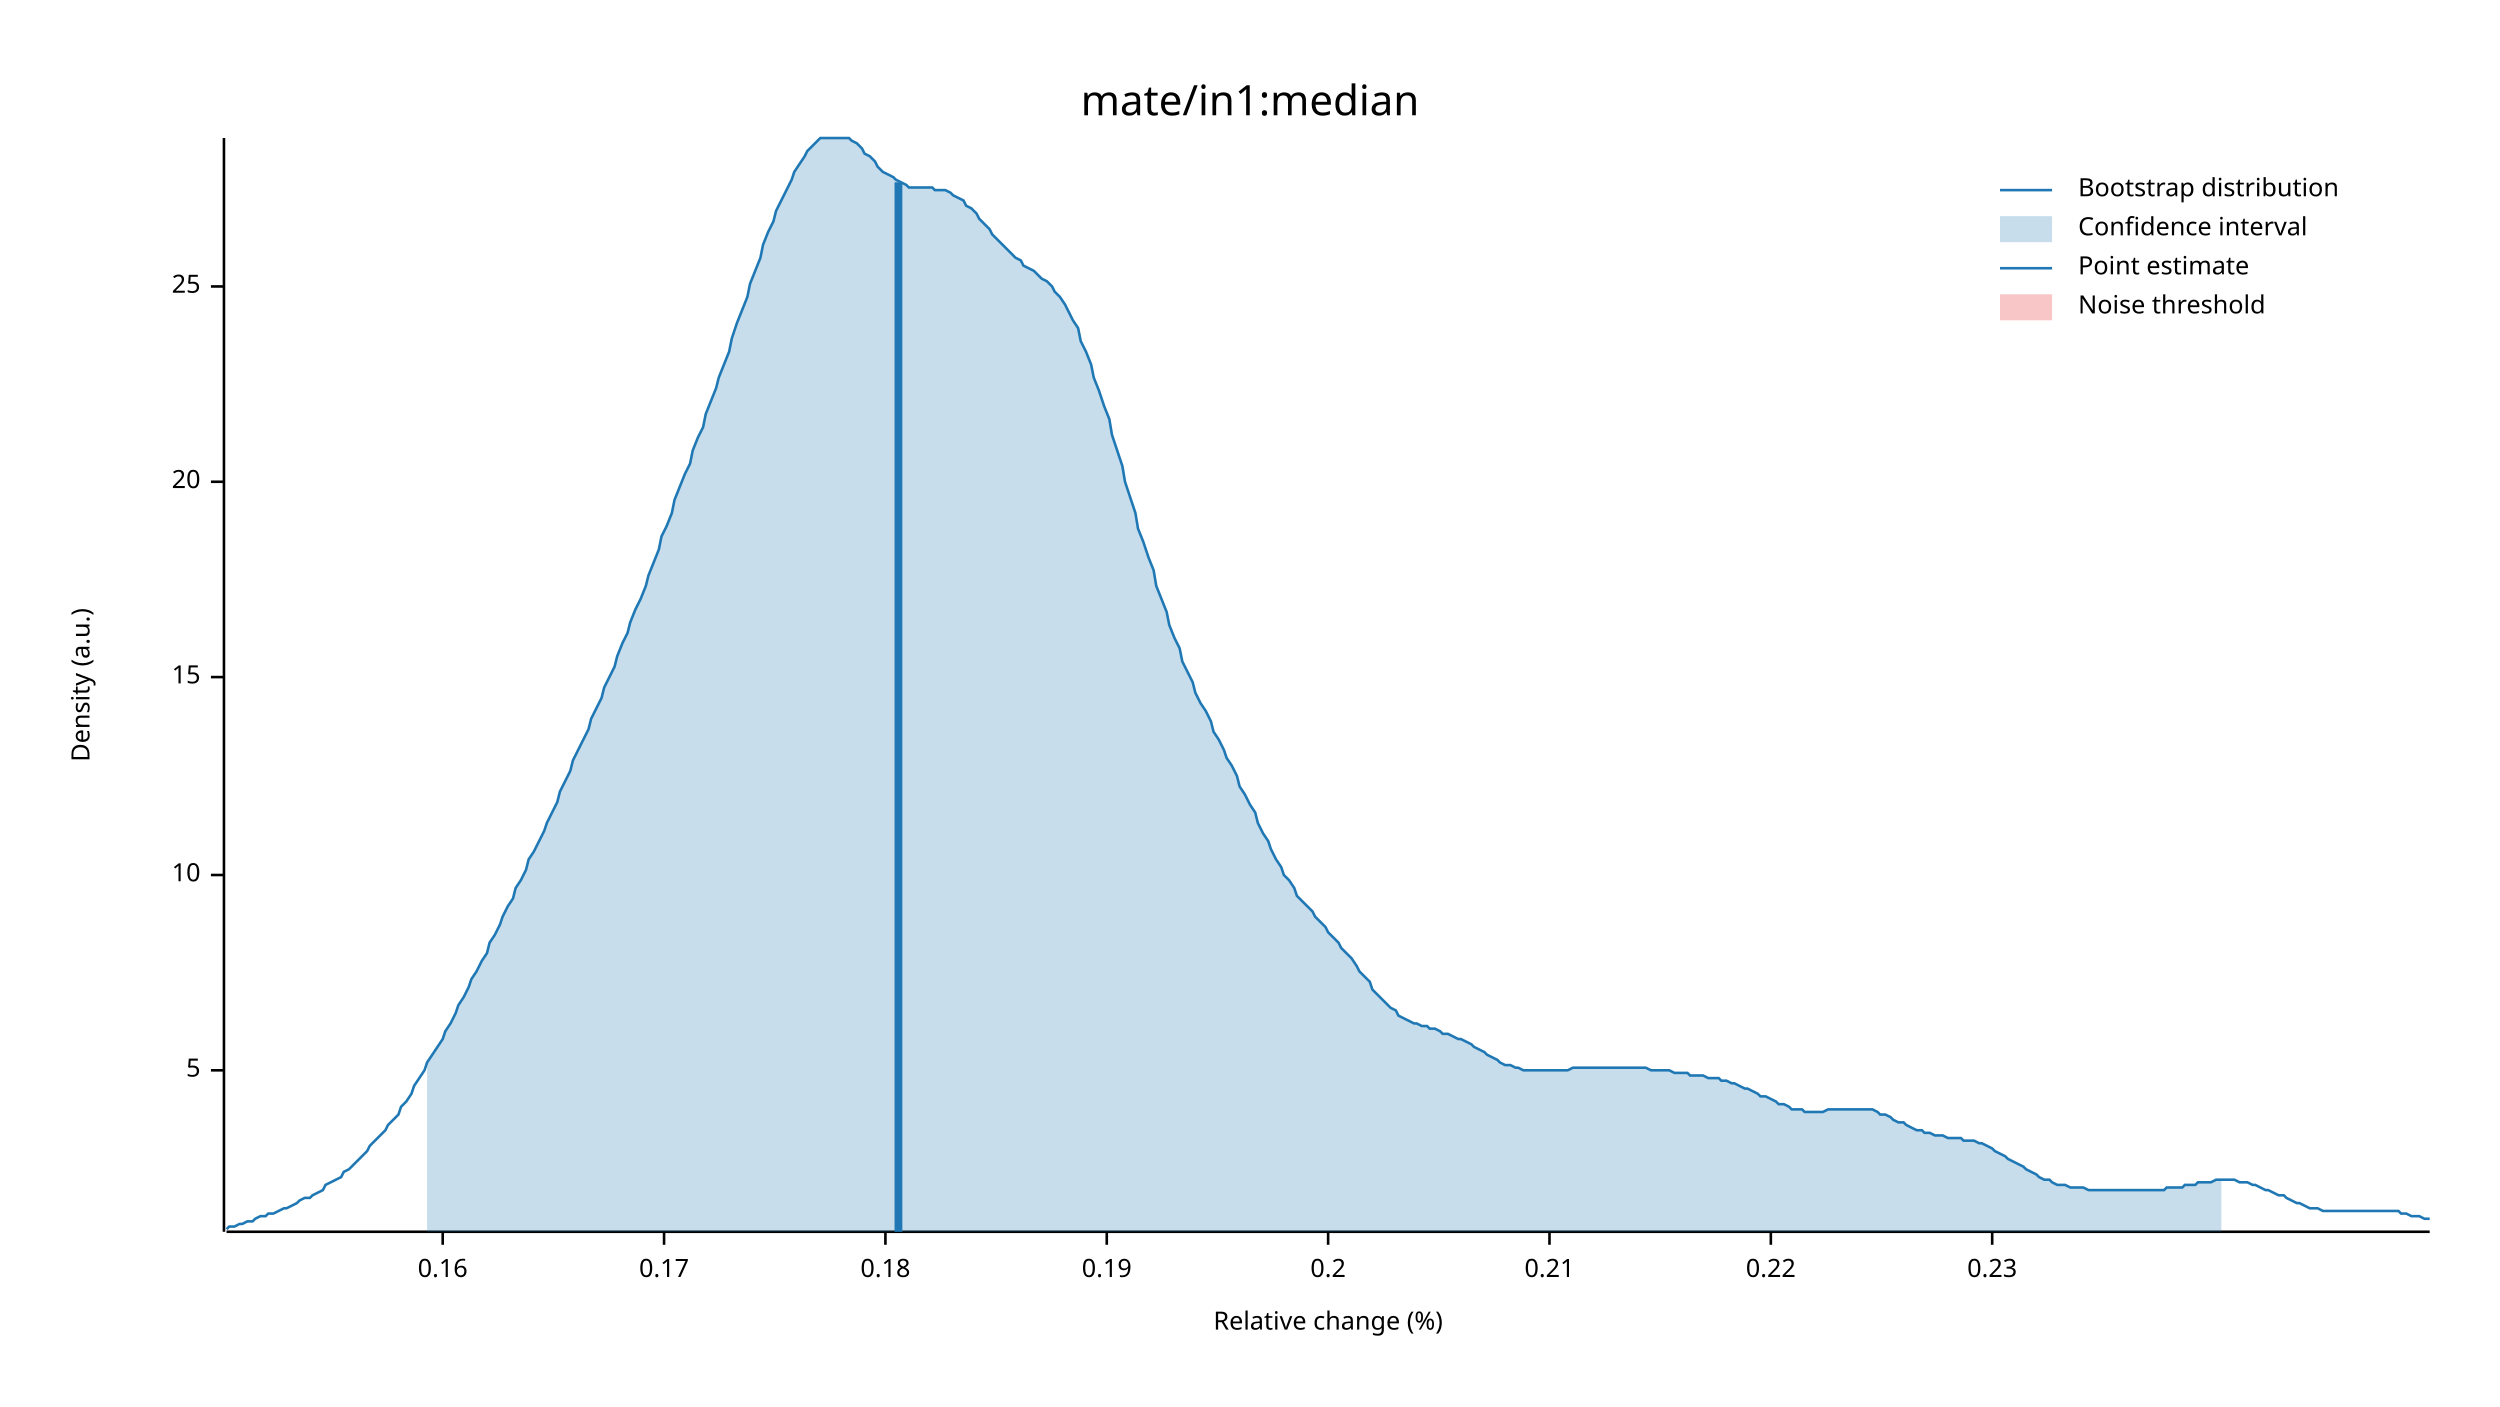
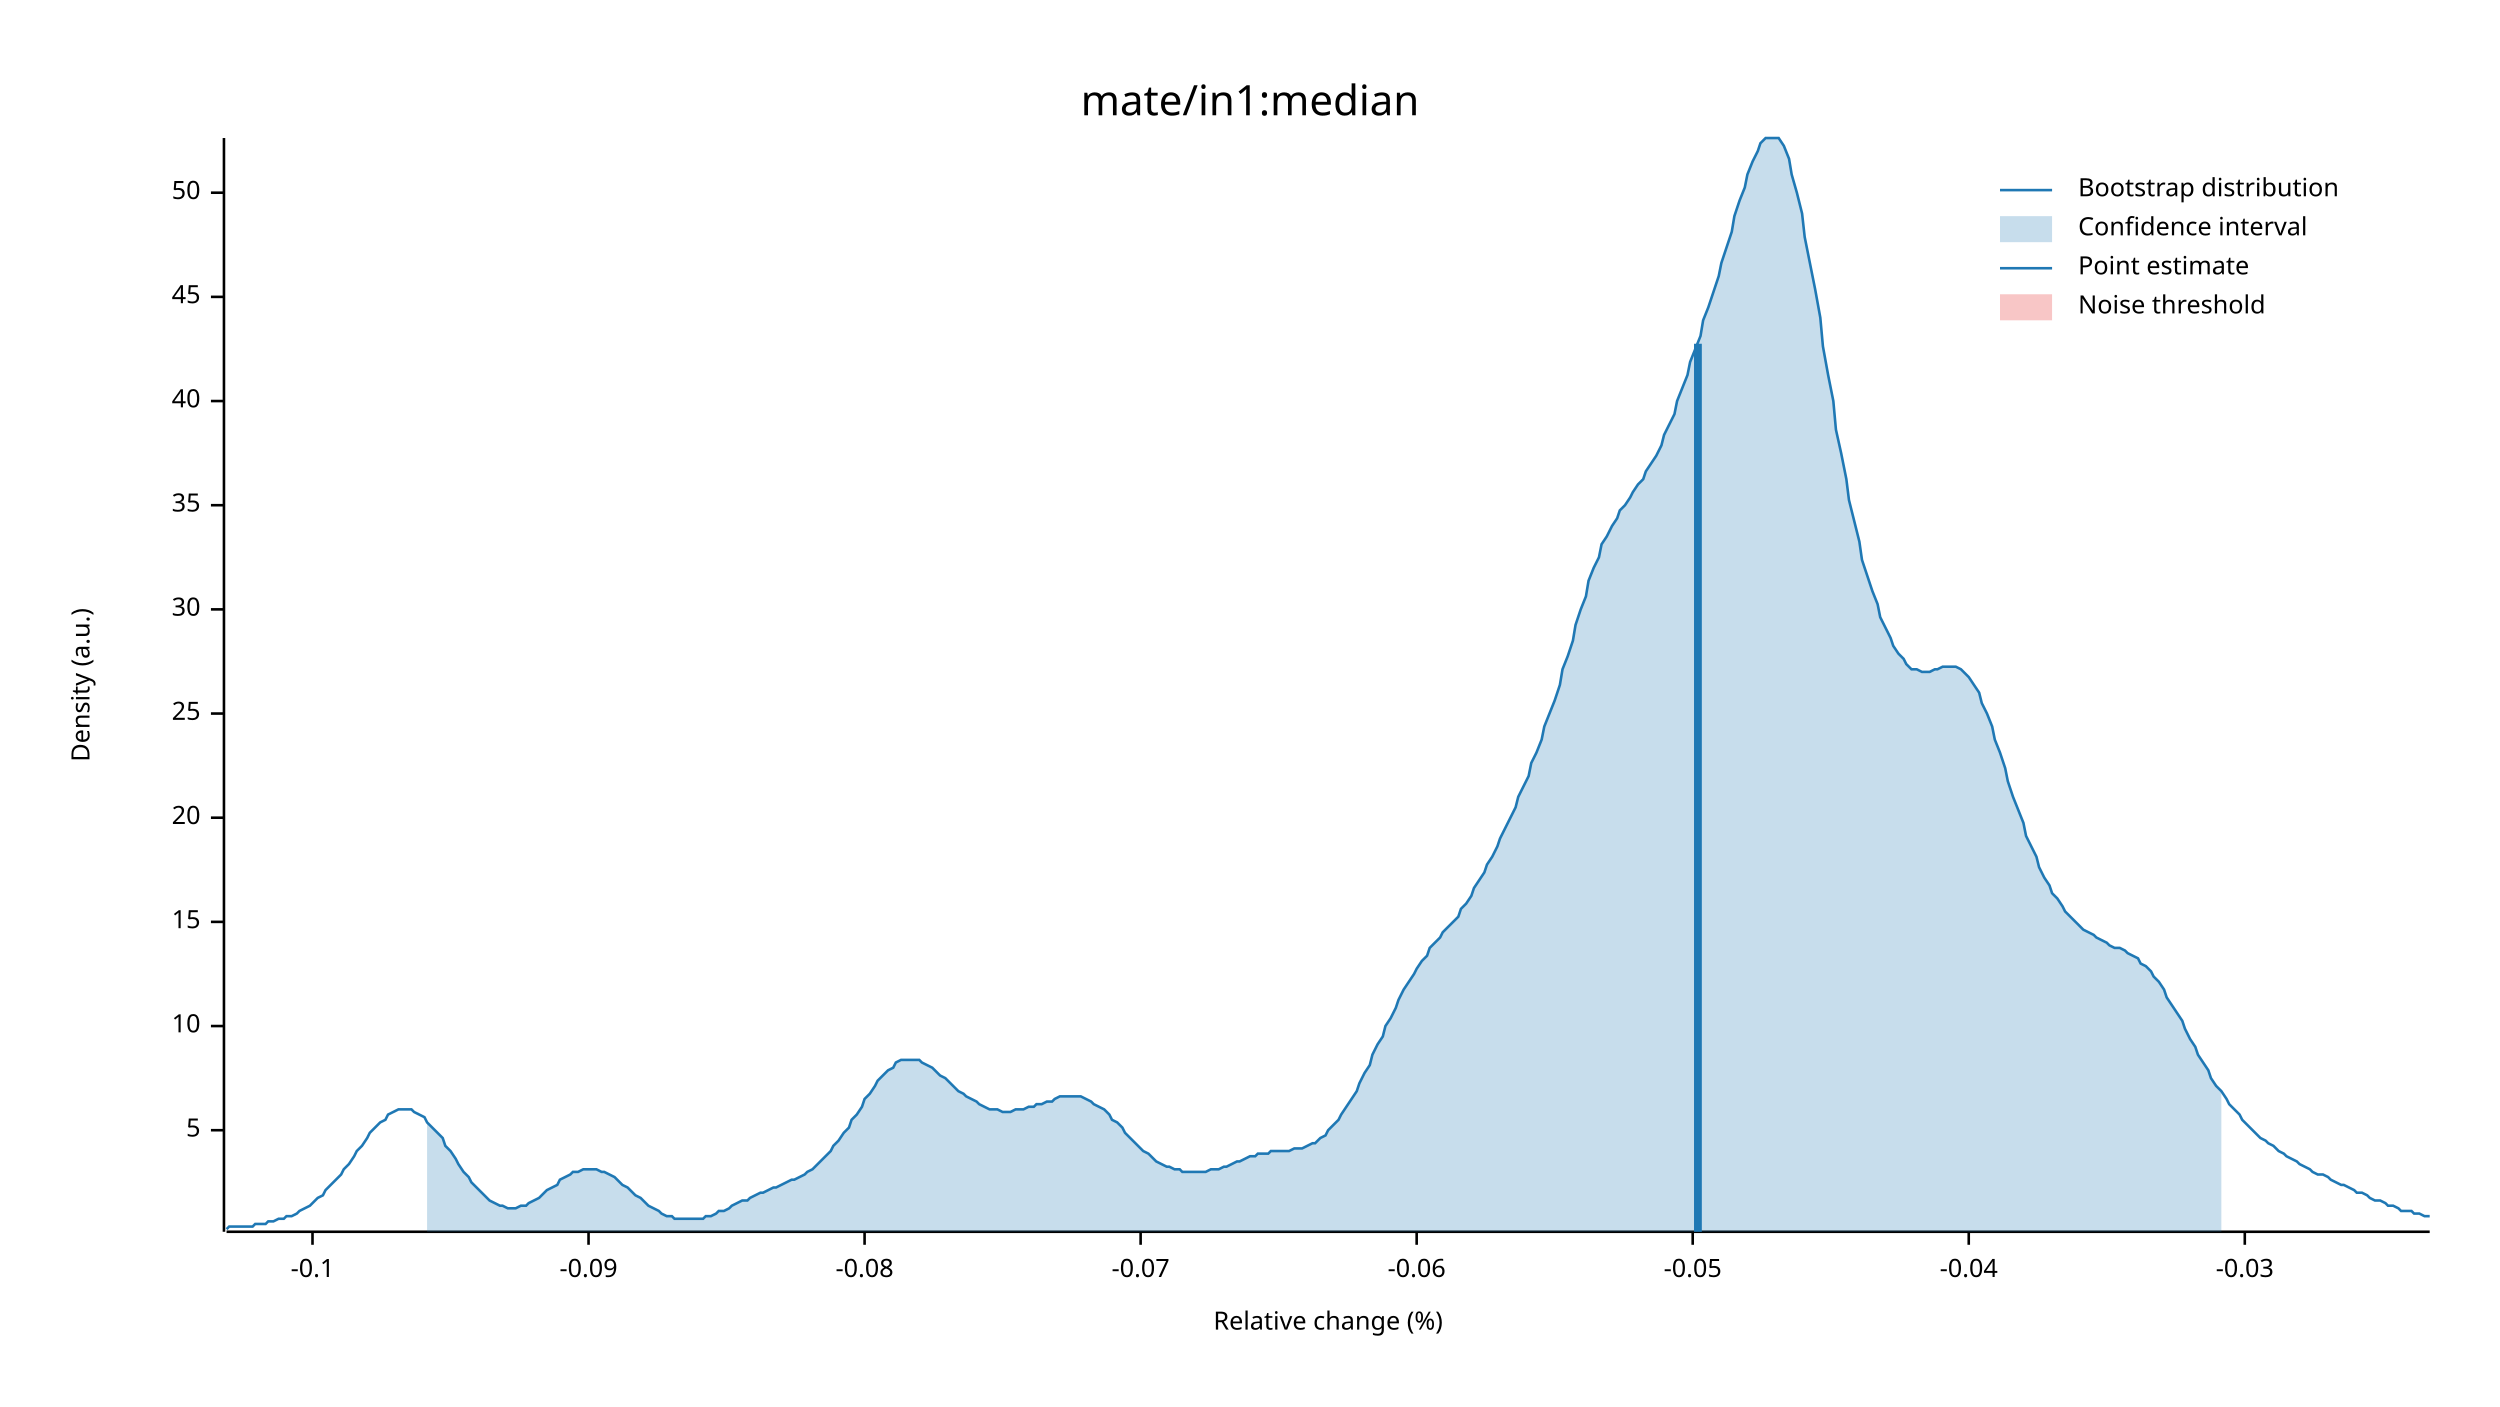
<svg xmlns="http://www.w3.org/2000/svg" width="960" height="540" viewBox="0 0 960 540">
  <text x="480" y="32" dy="0.76em" text-anchor="middle" font-family="sans-serif" font-size="16.129" opacity="1" fill="#000000">
mate/in1:median
</text>
  <text x="27" y="263" dy="0.76em" text-anchor="middle" font-family="sans-serif" font-size="9.677" opacity="1" fill="#000000" transform="rotate(270, 27, 263)">
Density (a.u.)
</text>
  <text x="510" y="513" dy="-0.5ex" text-anchor="middle" font-family="sans-serif" font-size="9.677" opacity="1" fill="#000000">
Relative change (%)
</text>
  <polyline fill="none" opacity="1" stroke="#000000" stroke-width="1" points="86,53 86,473 " />
-   <text x="77" y="411" dy="0.5ex" text-anchor="end" font-family="sans-serif" font-size="9.677" opacity="1" fill="#000000">
+   <text x="77" y="434" dy="0.5ex" text-anchor="end" font-family="sans-serif" font-size="9.677" opacity="1" fill="#000000">
5
</text>
-   <polyline fill="none" opacity="1" stroke="#000000" stroke-width="1" points="81,411 86,411 " />
-   <text x="77" y="336" dy="0.5ex" text-anchor="end" font-family="sans-serif" font-size="9.677" opacity="1" fill="#000000">
+   <polyline fill="none" opacity="1" stroke="#000000" stroke-width="1" points="81,434 86,434 " />
+   <text x="77" y="394" dy="0.5ex" text-anchor="end" font-family="sans-serif" font-size="9.677" opacity="1" fill="#000000">
10
</text>
-   <polyline fill="none" opacity="1" stroke="#000000" stroke-width="1" points="81,336 86,336 " />
-   <text x="77" y="260" dy="0.5ex" text-anchor="end" font-family="sans-serif" font-size="9.677" opacity="1" fill="#000000">
+   <polyline fill="none" opacity="1" stroke="#000000" stroke-width="1" points="81,394 86,394 " />
+   <text x="77" y="354" dy="0.5ex" text-anchor="end" font-family="sans-serif" font-size="9.677" opacity="1" fill="#000000">
15
</text>
-   <polyline fill="none" opacity="1" stroke="#000000" stroke-width="1" points="81,260 86,260 " />
-   <text x="77" y="185" dy="0.5ex" text-anchor="end" font-family="sans-serif" font-size="9.677" opacity="1" fill="#000000">
+   <polyline fill="none" opacity="1" stroke="#000000" stroke-width="1" points="81,354 86,354 " />
+   <text x="77" y="314" dy="0.5ex" text-anchor="end" font-family="sans-serif" font-size="9.677" opacity="1" fill="#000000">
20
</text>
-   <polyline fill="none" opacity="1" stroke="#000000" stroke-width="1" points="81,185 86,185 " />
-   <text x="77" y="110" dy="0.5ex" text-anchor="end" font-family="sans-serif" font-size="9.677" opacity="1" fill="#000000">
+   <polyline fill="none" opacity="1" stroke="#000000" stroke-width="1" points="81,314 86,314 " />
+   <text x="77" y="274" dy="0.5ex" text-anchor="end" font-family="sans-serif" font-size="9.677" opacity="1" fill="#000000">
25
</text>
-   <polyline fill="none" opacity="1" stroke="#000000" stroke-width="1" points="81,110 86,110 " />
+   <polyline fill="none" opacity="1" stroke="#000000" stroke-width="1" points="81,274 86,274 " />
+   <text x="77" y="234" dy="0.5ex" text-anchor="end" font-family="sans-serif" font-size="9.677" opacity="1" fill="#000000">
+ 30
+ </text>
+   <polyline fill="none" opacity="1" stroke="#000000" stroke-width="1" points="81,234 86,234 " />
+   <text x="77" y="194" dy="0.5ex" text-anchor="end" font-family="sans-serif" font-size="9.677" opacity="1" fill="#000000">
+ 35
+ </text>
+   <polyline fill="none" opacity="1" stroke="#000000" stroke-width="1" points="81,194 86,194 " />
+   <text x="77" y="154" dy="0.5ex" text-anchor="end" font-family="sans-serif" font-size="9.677" opacity="1" fill="#000000">
+ 40
+ </text>
+   <polyline fill="none" opacity="1" stroke="#000000" stroke-width="1" points="81,154 86,154 " />
+   <text x="77" y="114" dy="0.5ex" text-anchor="end" font-family="sans-serif" font-size="9.677" opacity="1" fill="#000000">
+ 45
+ </text>
+   <polyline fill="none" opacity="1" stroke="#000000" stroke-width="1" points="81,114 86,114 " />
+   <text x="77" y="74" dy="0.5ex" text-anchor="end" font-family="sans-serif" font-size="9.677" opacity="1" fill="#000000">
+ 50
+ </text>
+   <polyline fill="none" opacity="1" stroke="#000000" stroke-width="1" points="81,74 86,74 " />
  <polyline fill="none" opacity="1" stroke="#000000" stroke-width="1" points="87,473 933,473 " />
-   <text x="170" y="483" dy="0.76em" text-anchor="middle" font-family="sans-serif" font-size="9.677" opacity="1" fill="#000000">
- 0.16
+   <text x="120" y="483" dy="0.76em" text-anchor="middle" font-family="sans-serif" font-size="9.677" opacity="1" fill="#000000">
+ -0.1
</text>
-   <polyline fill="none" opacity="1" stroke="#000000" stroke-width="1" points="170,473 170,478 " />
-   <text x="255" y="483" dy="0.76em" text-anchor="middle" font-family="sans-serif" font-size="9.677" opacity="1" fill="#000000">
- 0.17
+   <polyline fill="none" opacity="1" stroke="#000000" stroke-width="1" points="120,473 120,478 " />
+   <text x="226" y="483" dy="0.76em" text-anchor="middle" font-family="sans-serif" font-size="9.677" opacity="1" fill="#000000">
+ -0.09
</text>
-   <polyline fill="none" opacity="1" stroke="#000000" stroke-width="1" points="255,473 255,478 " />
-   <text x="340" y="483" dy="0.76em" text-anchor="middle" font-family="sans-serif" font-size="9.677" opacity="1" fill="#000000">
- 0.18
+   <polyline fill="none" opacity="1" stroke="#000000" stroke-width="1" points="226,473 226,478 " />
+   <text x="332" y="483" dy="0.76em" text-anchor="middle" font-family="sans-serif" font-size="9.677" opacity="1" fill="#000000">
+ -0.08
</text>
-   <polyline fill="none" opacity="1" stroke="#000000" stroke-width="1" points="340,473 340,478 " />
-   <text x="425" y="483" dy="0.76em" text-anchor="middle" font-family="sans-serif" font-size="9.677" opacity="1" fill="#000000">
- 0.19
+   <polyline fill="none" opacity="1" stroke="#000000" stroke-width="1" points="332,473 332,478 " />
+   <text x="438" y="483" dy="0.76em" text-anchor="middle" font-family="sans-serif" font-size="9.677" opacity="1" fill="#000000">
+ -0.07
</text>
-   <polyline fill="none" opacity="1" stroke="#000000" stroke-width="1" points="425,473 425,478 " />
-   <text x="510" y="483" dy="0.76em" text-anchor="middle" font-family="sans-serif" font-size="9.677" opacity="1" fill="#000000">
- 0.2
+   <polyline fill="none" opacity="1" stroke="#000000" stroke-width="1" points="438,473 438,478 " />
+   <text x="544" y="483" dy="0.76em" text-anchor="middle" font-family="sans-serif" font-size="9.677" opacity="1" fill="#000000">
+ -0.06
</text>
-   <polyline fill="none" opacity="1" stroke="#000000" stroke-width="1" points="510,473 510,478 " />
-   <text x="595" y="483" dy="0.76em" text-anchor="middle" font-family="sans-serif" font-size="9.677" opacity="1" fill="#000000">
- 0.21
+   <polyline fill="none" opacity="1" stroke="#000000" stroke-width="1" points="544,473 544,478 " />
+   <text x="650" y="483" dy="0.76em" text-anchor="middle" font-family="sans-serif" font-size="9.677" opacity="1" fill="#000000">
+ -0.05
</text>
-   <polyline fill="none" opacity="1" stroke="#000000" stroke-width="1" points="595,473 595,478 " />
-   <text x="680" y="483" dy="0.76em" text-anchor="middle" font-family="sans-serif" font-size="9.677" opacity="1" fill="#000000">
- 0.22
+   <polyline fill="none" opacity="1" stroke="#000000" stroke-width="1" points="650,473 650,478 " />
+   <text x="756" y="483" dy="0.76em" text-anchor="middle" font-family="sans-serif" font-size="9.677" opacity="1" fill="#000000">
+ -0.04
</text>
-   <polyline fill="none" opacity="1" stroke="#000000" stroke-width="1" points="680,473 680,478 " />
-   <text x="765" y="483" dy="0.76em" text-anchor="middle" font-family="sans-serif" font-size="9.677" opacity="1" fill="#000000">
- 0.23
+   <polyline fill="none" opacity="1" stroke="#000000" stroke-width="1" points="756,473 756,478 " />
+   <text x="862" y="483" dy="0.76em" text-anchor="middle" font-family="sans-serif" font-size="9.677" opacity="1" fill="#000000">
+ -0.03
</text>
-   <polyline fill="none" opacity="1" stroke="#000000" stroke-width="1" points="765,473 765,478 " />
-   <polyline fill="none" opacity="1" stroke="#1F78B4" stroke-width="1" points="87,472 88,471 90,471 92,470 93,470 95,469 97,469 98,468 100,467 102,467 103,466 105,466 107,465 109,464 110,464 112,463 114,462 115,461 117,460 119,460 120,459 122,458 124,457 125,455 127,454 129,453 131,452 132,450 134,449 136,447 137,446 139,444 141,442 142,440 144,438 146,436 148,434 149,432 151,430 153,428 154,425 156,423 158,420 159,417 161,414 163,411 164,408 166,405 168,402 170,399 171,396 173,393 175,389 176,386 178,383 180,379 181,376 183,373 185,369 187,366 188,362 190,359 192,355 193,352 195,348 197,345 198,341 200,338 202,334 203,330 205,327 207,323 209,319 210,316 212,312 214,308 215,304 217,300 219,296 220,292 222,288 224,284 226,280 227,276 229,272 231,268 232,264 234,260 236,256 237,252 239,247 241,243 242,239 244,234 246,230 248,225 249,221 251,216 253,211 254,206 256,202 258,197 259,192 261,187 263,182 265,178 266,173 268,168 270,164 271,159 273,154 275,149 276,145 278,140 280,135 281,130 283,124 285,119 287,114 288,109 290,104 292,99 293,94 295,89 297,85 298,81 300,77 302,73 304,69 305,66 307,63 309,60 310,58 312,56 314,54 315,53 317,53 319,53 320,53 322,53 324,53 326,53 327,54 329,55 331,57 332,59 334,60 336,62 337,64 339,66 341,67 343,68 344,69 346,70 348,71 349,72 351,72 353,72 354,72 356,72 358,72 359,73 361,73 363,73 365,74 366,75 368,76 370,77 371,79 373,80 375,82 376,84 378,86 380,88 381,90 383,92 385,94 387,96 388,97 390,99 392,100 393,102 395,103 397,104 398,105 400,107 402,108 404,110 405,112 407,114 409,117 410,119 412,123 414,126 415,131 417,135 419,140 420,145 422,150 424,156 426,161 427,167 429,173 431,179 432,185 434,191 436,197 437,203 439,208 441,214 443,219 444,225 446,230 448,235 449,240 451,245 453,249 454,254 456,258 458,262 459,266 461,270 463,273 465,277 466,281 468,284 470,288 471,291 473,294 475,298 476,302 478,305 480,309 482,312 483,316 485,320 487,323 488,326 490,330 492,333 493,336 495,338 497,341 498,344 500,346 502,348 504,350 505,352 507,354 509,356 510,358 512,360 514,362 515,364 517,366 519,368 521,371 522,373 524,375 526,377 527,380 529,382 531,384 532,385 534,387 536,388 537,390 539,391 541,392 543,393 544,393 546,394 548,394 549,395 551,395 553,396 554,397 556,397 558,398 560,399 561,399 563,400 565,401 566,402 568,403 570,404 571,405 573,406 575,407 576,408 578,409 580,409 582,410 583,410 585,411 587,411 588,411 590,411 592,411 593,411 595,411 597,411 599,411 600,411 602,411 604,410 605,410 607,410 609,410 610,410 612,410 614,410 615,410 617,410 619,410 621,410 622,410 624,410 626,410 627,410 629,410 631,410 632,410 634,411 636,411 638,411 639,411 641,411 643,412 644,412 646,412 648,412 649,413 651,413 653,413 654,413 656,414 658,414 660,414 661,415 663,415 665,416 666,416 668,417 670,418 671,418 673,419 675,420 676,421 678,421 680,422 682,423 683,424 685,424 687,425 688,426 690,426 692,426 693,427 695,427 697,427 699,427 700,427 702,426 704,426 705,426 707,426 709,426 710,426 712,426 714,426 715,426 717,426 719,426 721,427 722,428 724,428 726,429 727,430 729,431 731,431 732,432 734,433 736,434 738,434 739,435 741,435 743,436 744,436 746,436 748,437 749,437 751,437 753,437 754,438 756,438 758,438 760,439 761,439 763,440 765,441 766,442 768,443 770,444 771,445 773,446 775,447 777,448 778,449 780,450 782,451 783,452 785,453 787,453 788,454 790,455 792,455 793,455 795,456 797,456 799,456 800,456 802,457 804,457 805,457 807,457 809,457 810,457 812,457 814,457 816,457 817,457 819,457 821,457 822,457 824,457 826,457 827,457 829,457 831,457 832,456 834,456 836,456 838,456 839,455 841,455 843,455 844,454 846,454 848,454 849,454 851,453 853,453 855,453 856,453 858,453 860,454 861,454 863,454 865,455 866,455 868,456 870,457 871,457 873,458 875,459 877,459 878,460 880,461 882,462 883,462 885,463 887,464 888,464 890,464 892,465 894,465 895,465 897,465 899,465 900,465 902,465 904,465 905,465 907,465 909,465 910,465 912,465 914,465 916,465 917,465 919,465 921,465 922,466 924,466 926,467 927,467 929,467 931,468 933,468 " />
-   <polygon opacity="0.25" fill="#1F78B4" points="164,408 166,405 168,402 170,399 171,396 173,393 175,389 176,386 178,383 180,379 181,376 183,373 185,369 187,366 188,362 190,359 192,355 193,352 195,348 197,345 198,341 200,338 202,334 203,330 205,327 207,323 209,319 210,316 212,312 214,308 215,304 217,300 219,296 220,292 222,288 224,284 226,280 227,276 229,272 231,268 232,264 234,260 236,256 237,252 239,247 241,243 242,239 244,234 246,230 248,225 249,221 251,216 253,211 254,206 256,202 258,197 259,192 261,187 263,182 265,178 266,173 268,168 270,164 271,159 273,154 275,149 276,145 278,140 280,135 281,130 283,124 285,119 287,114 288,109 290,104 292,99 293,94 295,89 297,85 298,81 300,77 302,73 304,69 305,66 307,63 309,60 310,58 312,56 314,54 315,53 317,53 319,53 320,53 322,53 324,53 326,53 327,54 329,55 331,57 332,59 334,60 336,62 337,64 339,66 341,67 343,68 344,69 346,70 348,71 349,72 351,72 353,72 354,72 356,72 358,72 359,73 361,73 363,73 365,74 366,75 368,76 370,77 371,79 373,80 375,82 376,84 378,86 380,88 381,90 383,92 385,94 387,96 388,97 390,99 392,100 393,102 395,103 397,104 398,105 400,107 402,108 404,110 405,112 407,114 409,117 410,119 412,123 414,126 415,131 417,135 419,140 420,145 422,150 424,156 426,161 427,167 429,173 431,179 432,185 434,191 436,197 437,203 439,208 441,214 443,219 444,225 446,230 448,235 449,240 451,245 453,249 454,254 456,258 458,262 459,266 461,270 463,273 465,277 466,281 468,284 470,288 471,291 473,294 475,298 476,302 478,305 480,309 482,312 483,316 485,320 487,323 488,326 490,330 492,333 493,336 495,338 497,341 498,344 500,346 502,348 504,350 505,352 507,354 509,356 510,358 512,360 514,362 515,364 517,366 519,368 521,371 522,373 524,375 526,377 527,380 529,382 531,384 532,385 534,387 536,388 537,390 539,391 541,392 543,393 544,393 546,394 548,394 549,395 551,395 553,396 554,397 556,397 558,398 560,399 561,399 563,400 565,401 566,402 568,403 570,404 571,405 573,406 575,407 576,408 578,409 580,409 582,410 583,410 585,411 587,411 588,411 590,411 592,411 593,411 595,411 597,411 599,411 600,411 602,411 604,410 605,410 607,410 609,410 610,410 612,410 614,410 615,410 617,410 619,410 621,410 622,410 624,410 626,410 627,410 629,410 631,410 632,410 634,411 636,411 638,411 639,411 641,411 643,412 644,412 646,412 648,412 649,413 651,413 653,413 654,413 656,414 658,414 660,414 661,415 663,415 665,416 666,416 668,417 670,418 671,418 673,419 675,420 676,421 678,421 680,422 682,423 683,424 685,424 687,425 688,426 690,426 692,426 693,427 695,427 697,427 699,427 700,427 702,426 704,426 705,426 707,426 709,426 710,426 712,426 714,426 715,426 717,426 719,426 721,427 722,428 724,428 726,429 727,430 729,431 731,431 732,432 734,433 736,434 738,434 739,435 741,435 743,436 744,436 746,436 748,437 749,437 751,437 753,437 754,438 756,438 758,438 760,439 761,439 763,440 765,441 766,442 768,443 770,444 771,445 773,446 775,447 777,448 778,449 780,450 782,451 783,452 785,453 787,453 788,454 790,455 792,455 793,455 795,456 797,456 799,456 800,456 802,457 804,457 805,457 807,457 809,457 810,457 812,457 814,457 816,457 817,457 819,457 821,457 822,457 824,457 826,457 827,457 829,457 831,457 832,456 834,456 836,456 838,456 839,455 841,455 843,455 844,454 846,454 848,454 849,454 851,453 853,453 853,473 164,473 " />
-   <polyline fill="none" opacity="1" stroke="#1F78B4" stroke-width="3" points="345,473 345,70 " />
+   <polyline fill="none" opacity="1" stroke="#000000" stroke-width="1" points="862,473 862,478 " />
+   <polyline fill="none" opacity="1" stroke="#1F78B4" stroke-width="1" points="87,472 88,471 90,471 92,471 93,471 95,471 97,471 98,470 100,470 102,470 103,469 105,469 107,468 109,468 110,467 112,467 114,466 115,465 117,464 119,463 120,462 122,460 124,459 125,457 127,455 129,453 131,451 132,449 134,447 136,444 137,442 139,440 141,437 142,435 144,433 146,431 148,430 149,428 151,427 153,426 154,426 156,426 158,426 159,427 161,428 163,429 164,431 166,433 168,435 170,437 171,440 173,442 175,445 176,447 178,450 180,452 181,454 183,456 185,458 187,460 188,461 190,462 192,463 193,463 195,464 197,464 198,464 200,463 202,463 203,462 205,461 207,460 209,458 210,457 212,456 214,455 215,453 217,452 219,451 220,450 222,450 224,449 226,449 227,449 229,449 231,450 232,450 234,451 236,452 237,453 239,455 241,456 242,457 244,459 246,460 248,462 249,463 251,464 253,465 254,466 256,467 258,467 259,468 261,468 263,468 265,468 266,468 268,468 270,468 271,467 273,467 275,466 276,465 278,465 280,464 281,463 283,462 285,461 287,461 288,460 290,459 292,458 293,458 295,457 297,456 298,456 300,455 302,454 304,453 305,453 307,452 309,451 310,450 312,449 314,447 315,446 317,444 319,442 320,440 322,438 324,435 326,433 327,430 329,428 331,425 332,422 334,420 336,417 337,415 339,413 341,411 343,410 344,408 346,407 348,407 349,407 351,407 353,407 354,408 356,409 358,410 359,411 361,413 363,414 365,416 366,417 368,419 370,420 371,421 373,422 375,423 376,424 378,425 380,426 381,426 383,426 385,427 387,427 388,427 390,426 392,426 393,426 395,425 397,425 398,424 400,424 402,423 404,423 405,422 407,421 409,421 410,421 412,421 414,421 415,421 417,422 419,423 420,424 422,425 424,426 426,428 427,430 429,431 431,433 432,435 434,437 436,439 437,440 439,442 441,443 443,445 444,446 446,447 448,448 449,448 451,449 453,449 454,450 456,450 458,450 459,450 461,450 463,450 465,449 466,449 468,449 470,448 471,448 473,447 475,446 476,446 478,445 480,444 482,444 483,443 485,443 487,443 488,442 490,442 492,442 493,442 495,442 497,441 498,441 500,441 502,440 504,439 505,439 507,437 509,436 510,434 512,432 514,430 515,428 517,425 519,422 521,419 522,416 524,412 526,409 527,405 529,401 531,398 532,394 534,391 536,387 537,384 539,380 541,377 543,374 544,372 546,369 548,367 549,364 551,362 553,360 554,358 556,356 558,354 560,352 561,349 563,347 565,344 566,341 568,338 570,335 571,332 573,329 575,325 576,322 578,318 580,314 582,310 583,306 585,302 587,298 588,293 590,289 592,284 593,279 595,274 597,269 599,263 600,257 602,252 604,246 605,240 607,234 609,229 610,223 612,218 614,214 615,209 617,206 619,202 621,199 622,196 624,194 626,191 627,189 629,186 631,184 632,181 634,178 636,175 638,171 639,167 641,163 643,159 644,154 646,149 648,144 649,139 651,134 653,129 654,123 656,118 658,112 660,106 661,101 663,95 665,89 666,83 668,77 670,72 671,67 673,62 675,58 676,55 678,53 680,53 682,53 683,53 685,56 687,61 688,67 690,74 692,82 693,91 695,101 697,111 699,122 700,133 702,144 704,154 705,165 707,174 709,184 710,192 712,200 714,208 715,215 717,221 719,227 721,232 722,237 724,241 726,245 727,248 729,251 731,253 732,255 734,257 736,257 738,258 739,258 741,258 743,257 744,257 746,256 748,256 749,256 751,256 753,257 754,258 756,260 758,263 760,266 761,270 763,274 765,279 766,284 768,289 770,295 771,300 773,306 775,311 777,316 778,321 780,325 782,329 783,333 785,337 787,340 788,343 790,345 792,348 793,350 795,352 797,354 799,356 800,357 802,358 804,359 805,360 807,361 809,362 810,363 812,364 814,364 816,365 817,366 819,367 821,368 822,370 824,371 826,373 827,375 829,377 831,380 832,383 834,386 836,389 838,392 839,395 841,399 843,402 844,405 846,408 848,411 849,414 851,417 853,419 855,422 856,424 858,426 860,428 861,430 863,432 865,434 866,435 868,437 870,438 871,439 873,440 875,442 877,443 878,444 880,445 882,446 883,447 885,448 887,449 888,450 890,451 892,451 894,452 895,453 897,454 899,455 900,455 902,456 904,457 905,458 907,458 909,459 910,460 912,461 914,461 916,462 917,463 919,463 921,464 922,465 924,465 926,465 927,466 929,466 931,467 933,467 " />
+   <polygon opacity="0.25" fill="#1F78B4" points="164,431 166,433 168,435 170,437 171,440 173,442 175,445 176,447 178,450 180,452 181,454 183,456 185,458 187,460 188,461 190,462 192,463 193,463 195,464 197,464 198,464 200,463 202,463 203,462 205,461 207,460 209,458 210,457 212,456 214,455 215,453 217,452 219,451 220,450 222,450 224,449 226,449 227,449 229,449 231,450 232,450 234,451 236,452 237,453 239,455 241,456 242,457 244,459 246,460 248,462 249,463 251,464 253,465 254,466 256,467 258,467 259,468 261,468 263,468 265,468 266,468 268,468 270,468 271,467 273,467 275,466 276,465 278,465 280,464 281,463 283,462 285,461 287,461 288,460 290,459 292,458 293,458 295,457 297,456 298,456 300,455 302,454 304,453 305,453 307,452 309,451 310,450 312,449 314,447 315,446 317,444 319,442 320,440 322,438 324,435 326,433 327,430 329,428 331,425 332,422 334,420 336,417 337,415 339,413 341,411 343,410 344,408 346,407 348,407 349,407 351,407 353,407 354,408 356,409 358,410 359,411 361,413 363,414 365,416 366,417 368,419 370,420 371,421 373,422 375,423 376,424 378,425 380,426 381,426 383,426 385,427 387,427 388,427 390,426 392,426 393,426 395,425 397,425 398,424 400,424 402,423 404,423 405,422 407,421 409,421 410,421 412,421 414,421 415,421 417,422 419,423 420,424 422,425 424,426 426,428 427,430 429,431 431,433 432,435 434,437 436,439 437,440 439,442 441,443 443,445 444,446 446,447 448,448 449,448 451,449 453,449 454,450 456,450 458,450 459,450 461,450 463,450 465,449 466,449 468,449 470,448 471,448 473,447 475,446 476,446 478,445 480,444 482,444 483,443 485,443 487,443 488,442 490,442 492,442 493,442 495,442 497,441 498,441 500,441 502,440 504,439 505,439 507,437 509,436 510,434 512,432 514,430 515,428 517,425 519,422 521,419 522,416 524,412 526,409 527,405 529,401 531,398 532,394 534,391 536,387 537,384 539,380 541,377 543,374 544,372 546,369 548,367 549,364 551,362 553,360 554,358 556,356 558,354 560,352 561,349 563,347 565,344 566,341 568,338 570,335 571,332 573,329 575,325 576,322 578,318 580,314 582,310 583,306 585,302 587,298 588,293 590,289 592,284 593,279 595,274 597,269 599,263 600,257 602,252 604,246 605,240 607,234 609,229 610,223 612,218 614,214 615,209 617,206 619,202 621,199 622,196 624,194 626,191 627,189 629,186 631,184 632,181 634,178 636,175 638,171 639,167 641,163 643,159 644,154 646,149 648,144 649,139 651,134 653,129 654,123 656,118 658,112 660,106 661,101 663,95 665,89 666,83 668,77 670,72 671,67 673,62 675,58 676,55 678,53 680,53 682,53 683,53 685,56 687,61 688,67 690,74 692,82 693,91 695,101 697,111 699,122 700,133 702,144 704,154 705,165 707,174 709,184 710,192 712,200 714,208 715,215 717,221 719,227 721,232 722,237 724,241 726,245 727,248 729,251 731,253 732,255 734,257 736,257 738,258 739,258 741,258 743,257 744,257 746,256 748,256 749,256 751,256 753,257 754,258 756,260 758,263 760,266 761,270 763,274 765,279 766,284 768,289 770,295 771,300 773,306 775,311 777,316 778,321 780,325 782,329 783,333 785,337 787,340 788,343 790,345 792,348 793,350 795,352 797,354 799,356 800,357 802,358 804,359 805,360 807,361 809,362 810,363 812,364 814,364 816,365 817,366 819,367 821,368 822,370 824,371 826,373 827,375 829,377 831,380 832,383 834,386 836,389 838,392 839,395 841,399 843,402 844,405 846,408 848,411 849,414 851,417 853,419 853,473 164,473 " />
+   <polyline fill="none" opacity="1" stroke="#1F78B4" stroke-width="3" points="652,473 652,132 " />
  <rect x="510" y="53" width="0" height="419" opacity="0.1" fill="#E31A1C" stroke="none" />
  <text x="798" y="68" dy="0.76em" text-anchor="start" font-family="sans-serif" font-size="9.677" opacity="1" fill="#000000">
Bootstrap distribution
</text>
  <text x="798" y="83" dy="0.76em" text-anchor="start" font-family="sans-serif" font-size="9.677" opacity="1" fill="#000000">
Confidence interval
</text>
  <text x="798" y="98" dy="0.76em" text-anchor="start" font-family="sans-serif" font-size="9.677" opacity="1" fill="#000000">
Point estimate
</text>
  <text x="798" y="113" dy="0.76em" text-anchor="start" font-family="sans-serif" font-size="9.677" opacity="1" fill="#000000">
Noise threshold
</text>
  <polyline fill="none" opacity="1" stroke="#1F78B4" stroke-width="1" points="768,73 788,73 " />
  <rect x="768" y="83" width="20" height="10" opacity="0.25" fill="#1F78B4" stroke="none" />
  <polyline fill="none" opacity="1" stroke="#1F78B4" stroke-width="1" points="768,103 788,103 " />
  <rect x="768" y="113" width="20" height="10" opacity="0.25" fill="#E31A1C" stroke="none" />
</svg>
